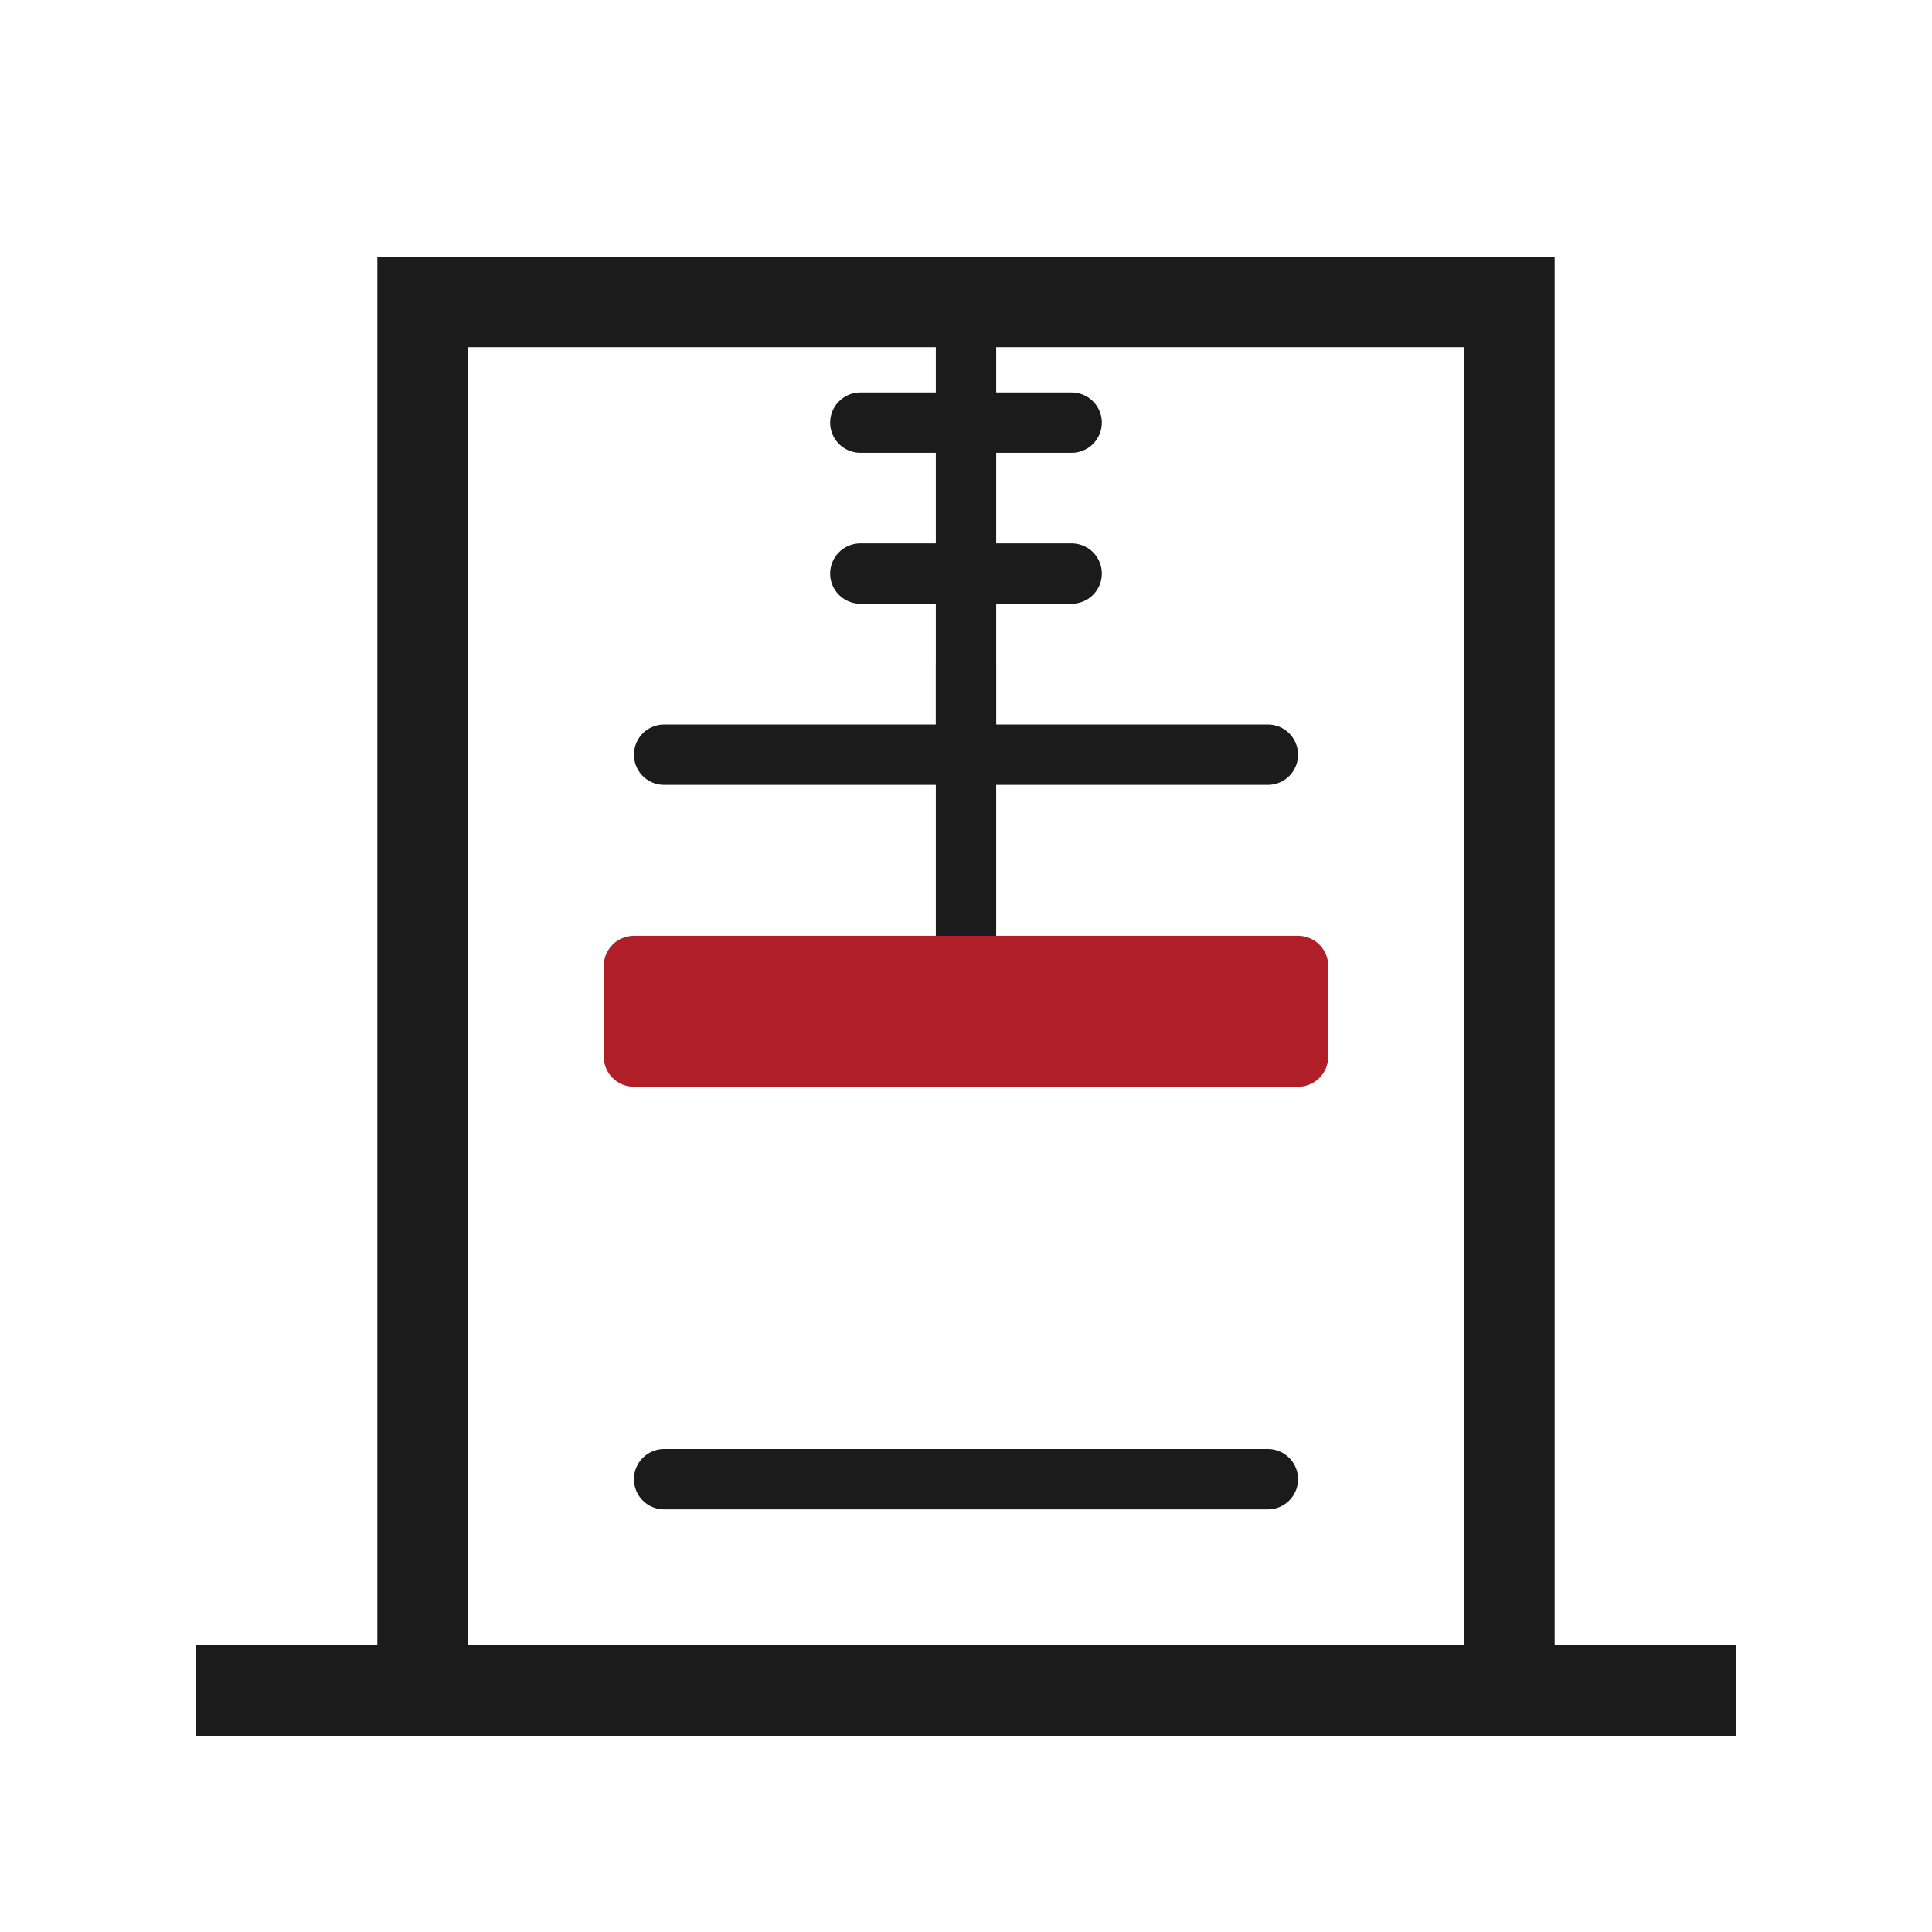
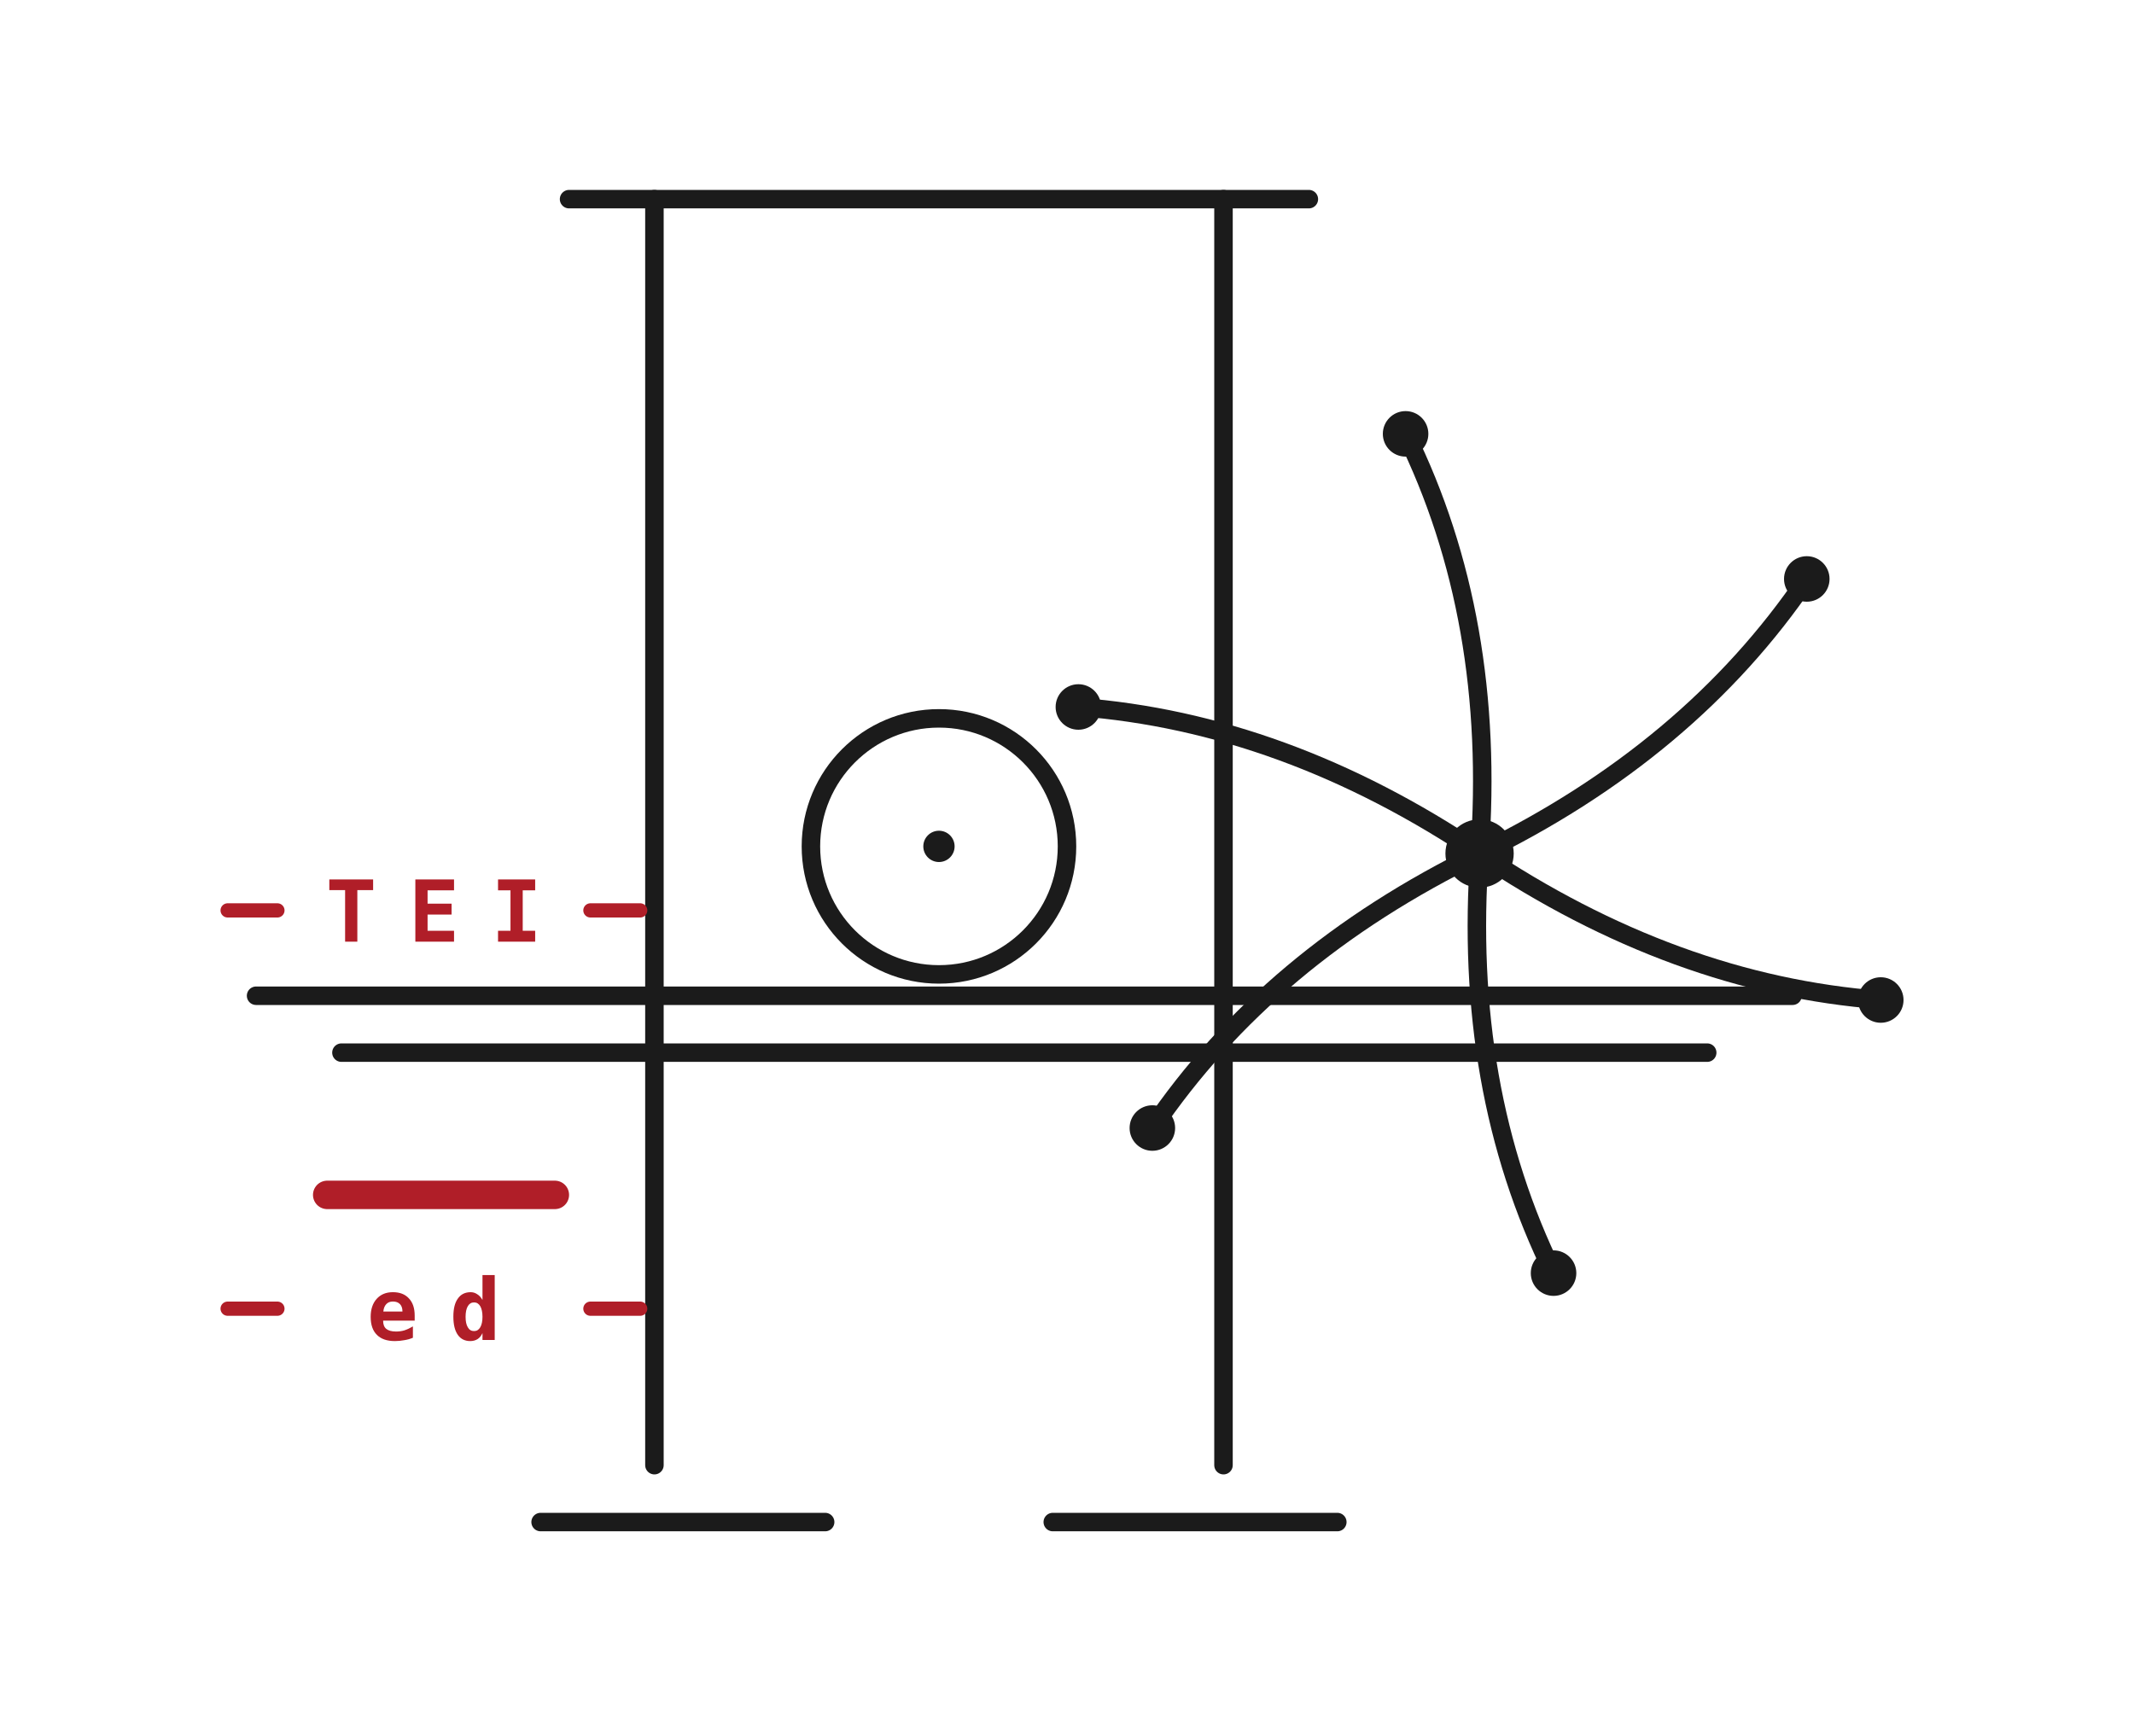
- <svg xmlns="http://www.w3.org/2000/svg" viewBox="0 0 64 64" width="64" height="64" role="img" aria-label="Torchio">
+ <svg xmlns="http://www.w3.org/2000/svg" viewBox="0 0 150 122" width="150" height="122" role="img" aria-label="Torchio">
  <style>
-     .frame { stroke: #1B1B1B; stroke-width: 3; stroke-linecap: square; fill: none; }
-     .screw { stroke: #1B1B1B; stroke-width: 2; stroke-linecap: round; }
-     .platen { fill: #B01E28; }
-     .sheet { stroke: #1B1B1B; stroke-width: 2; stroke-linecap: round; }
-     .moving { animation: press 4.5s ease-in-out infinite; }
-     @keyframes press {
-       0%, 100% { transform: translateY(0); }
-       42%, 58% { transform: translateY(7px); }
-     }
-     @media (prefers-reduced-motion: reduce) {
-       .moving { animation: none; }
-     }
+     .hair { stroke: #1B1B1B; stroke-width: 1.3; stroke-linecap: round; fill: none; }
+     .dot { fill: #1B1B1B; }
+     .lett { font: 600 6px ui-monospace, Menlo, monospace; letter-spacing: 2.2px; fill: #B01E28; }
+     .tick { stroke: #B01E28; stroke-width: 1; stroke-linecap: round; }
+     .sheet { stroke: #B01E28; stroke-width: 2; stroke-linecap: round; }
+     .wheel { transform-origin: 104px 60px; animation: turn 26s linear infinite; }
+     @keyframes turn { to { transform: rotate(360deg); } }
+     @media (prefers-reduced-motion: reduce) { .wheel { animation: none; } }
  </style>
-   <path class="frame" d="M8 56 H56" />
-   <path class="frame" d="M14 56 V10 H50 V56" />
-   <line class="screw" x1="32" y1="10" x2="32" y2="24" />
-   <line class="screw" x1="28.5" y1="14" x2="35.5" y2="14" />
-   <line class="screw" x1="28.5" y1="19" x2="35.5" y2="19" />
-   <g class="moving">
-     <line class="screw" x1="32" y1="22" x2="32" y2="31" />
-     <line class="screw" x1="22" y1="25" x2="42" y2="25" />
-     <rect class="platen" x="20" y="31" width="24" height="5" rx="1" />
+   <path class="hair" d="M40 14 H92" />
+   <path class="hair" d="M46 14 V103" />
+   <path class="hair" d="M86 14 V103" />
+   <path class="hair" d="M38 107 H58" />
+   <path class="hair" d="M74 107 H94" />
+   <circle class="hair" cx="66" cy="59.5" r="9" />
+   <circle class="dot" cx="66" cy="59.5" r="1.1" />
+   <path class="hair" d="M18 70 H126" />
+   <path class="hair" d="M24 74 H120" />
+   <g class="wheel">
+     <circle class="dot" cx="104" cy="60" r="2.4" />
+     <g class="hair">
+       <path d="M104 60 Q117.7 69.2 132.2 70.3" />
+       <path d="M104 60 Q102.8 76.5 109.2 89.5" />
+       <path d="M104 60 Q89.2 67.2 81 79.3" />
+       <path d="M104 60 Q90.3 50.8 75.8 49.7" />
+       <path d="M104 60 Q105.2 43.5 98.8 30.5" />
+       <path d="M104 60 Q118.8 52.8 127 40.7" />
+     </g>
+     <circle class="dot" cx="132.2" cy="70.3" r="1.6" />
+     <circle class="dot" cx="109.2" cy="89.5" r="1.6" />
+     <circle class="dot" cx="81" cy="79.3" r="1.6" />
+     <circle class="dot" cx="75.8" cy="49.7" r="1.6" />
+     <circle class="dot" cx="98.8" cy="30.5" r="1.6" />
+     <circle class="dot" cx="127" cy="40.7" r="1.6" />
  </g>
-   <line class="sheet" x1="22" y1="49" x2="42" y2="49" />
+   <line class="tick" x1="16" y1="64" x2="19.5" y2="64" />
+   <text class="lett" x="30.5" y="66.2" text-anchor="middle">TEI</text>
+   <line class="tick" x1="41.5" y1="64" x2="45" y2="64" />
+   <line class="sheet" x1="23" y1="84" x2="39" y2="84" />
+   <line class="tick" x1="16" y1="92" x2="19.5" y2="92" />
+   <text class="lett" x="30.5" y="94.2" text-anchor="middle">ed</text>
+   <line class="tick" x1="41.5" y1="92" x2="45" y2="92" />
</svg>
